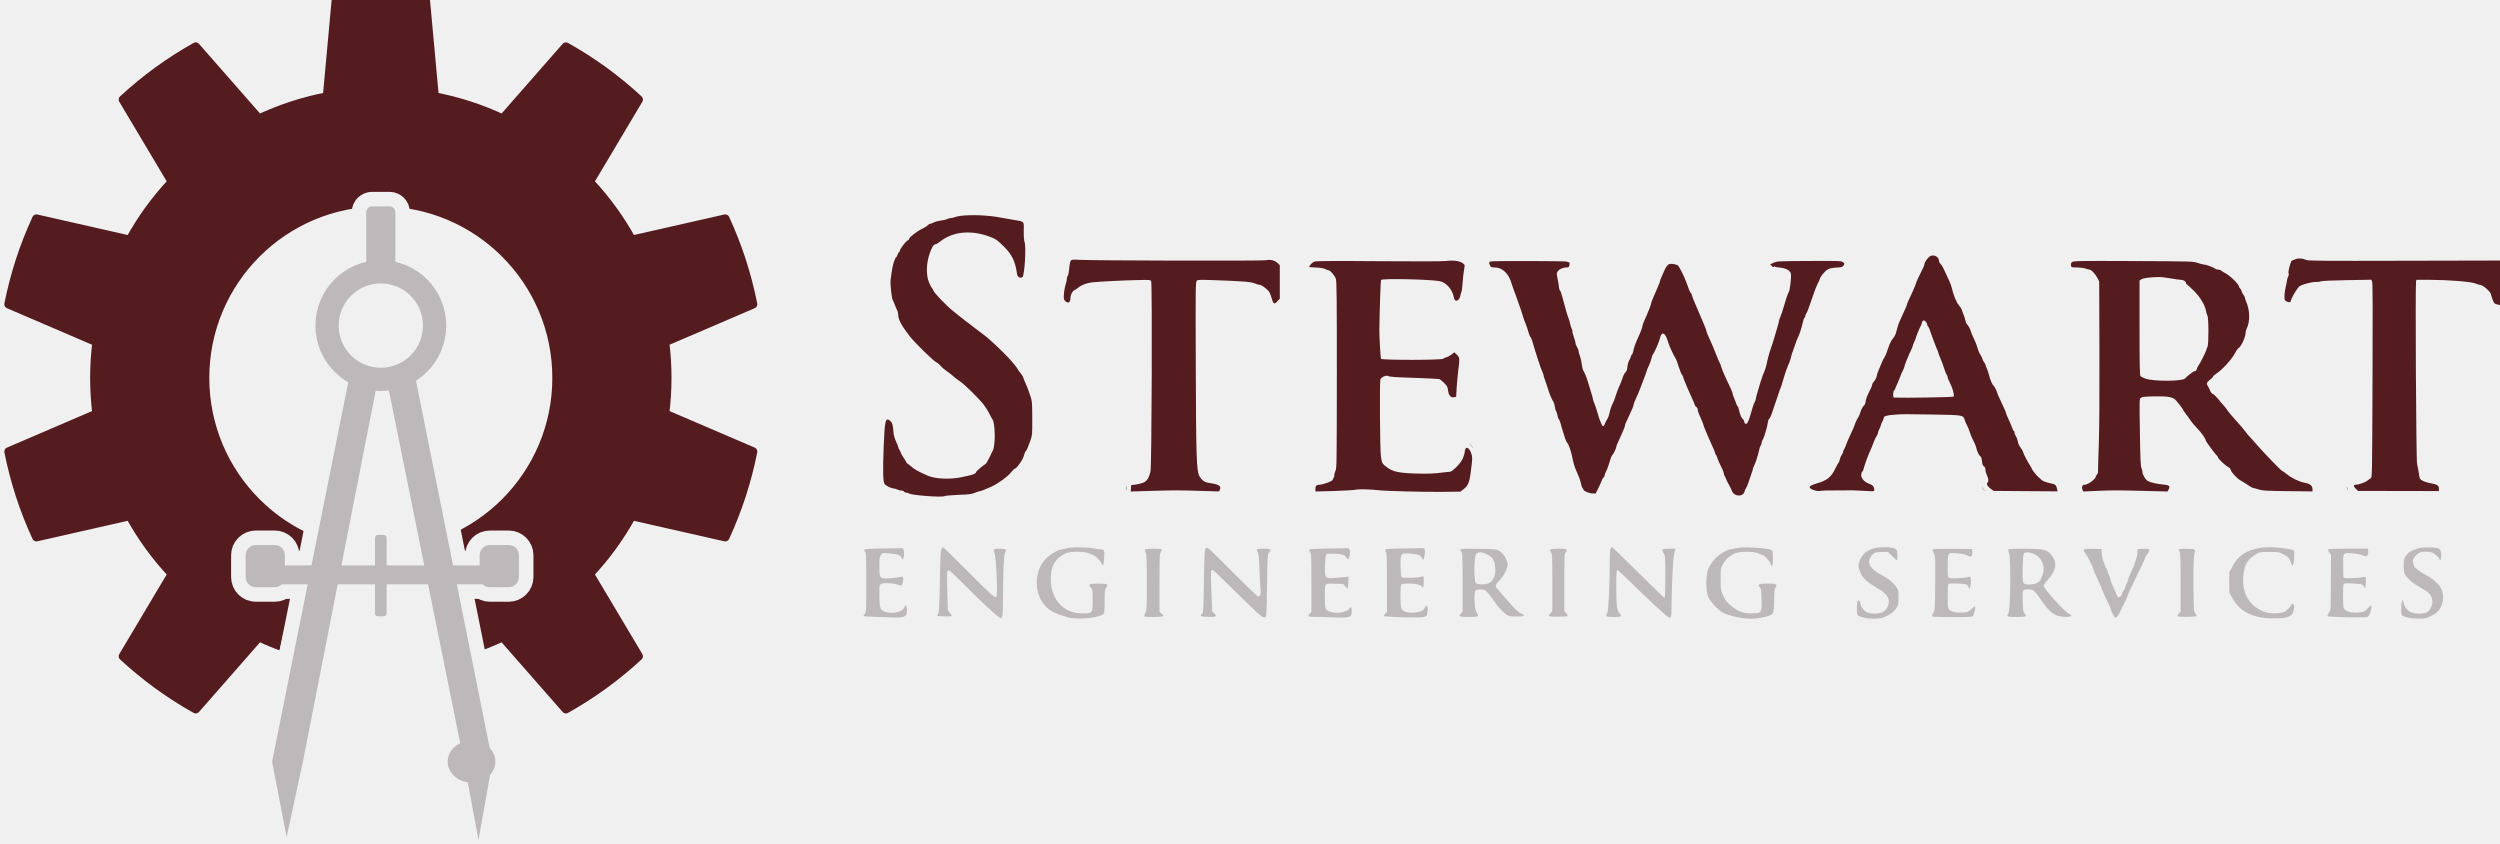
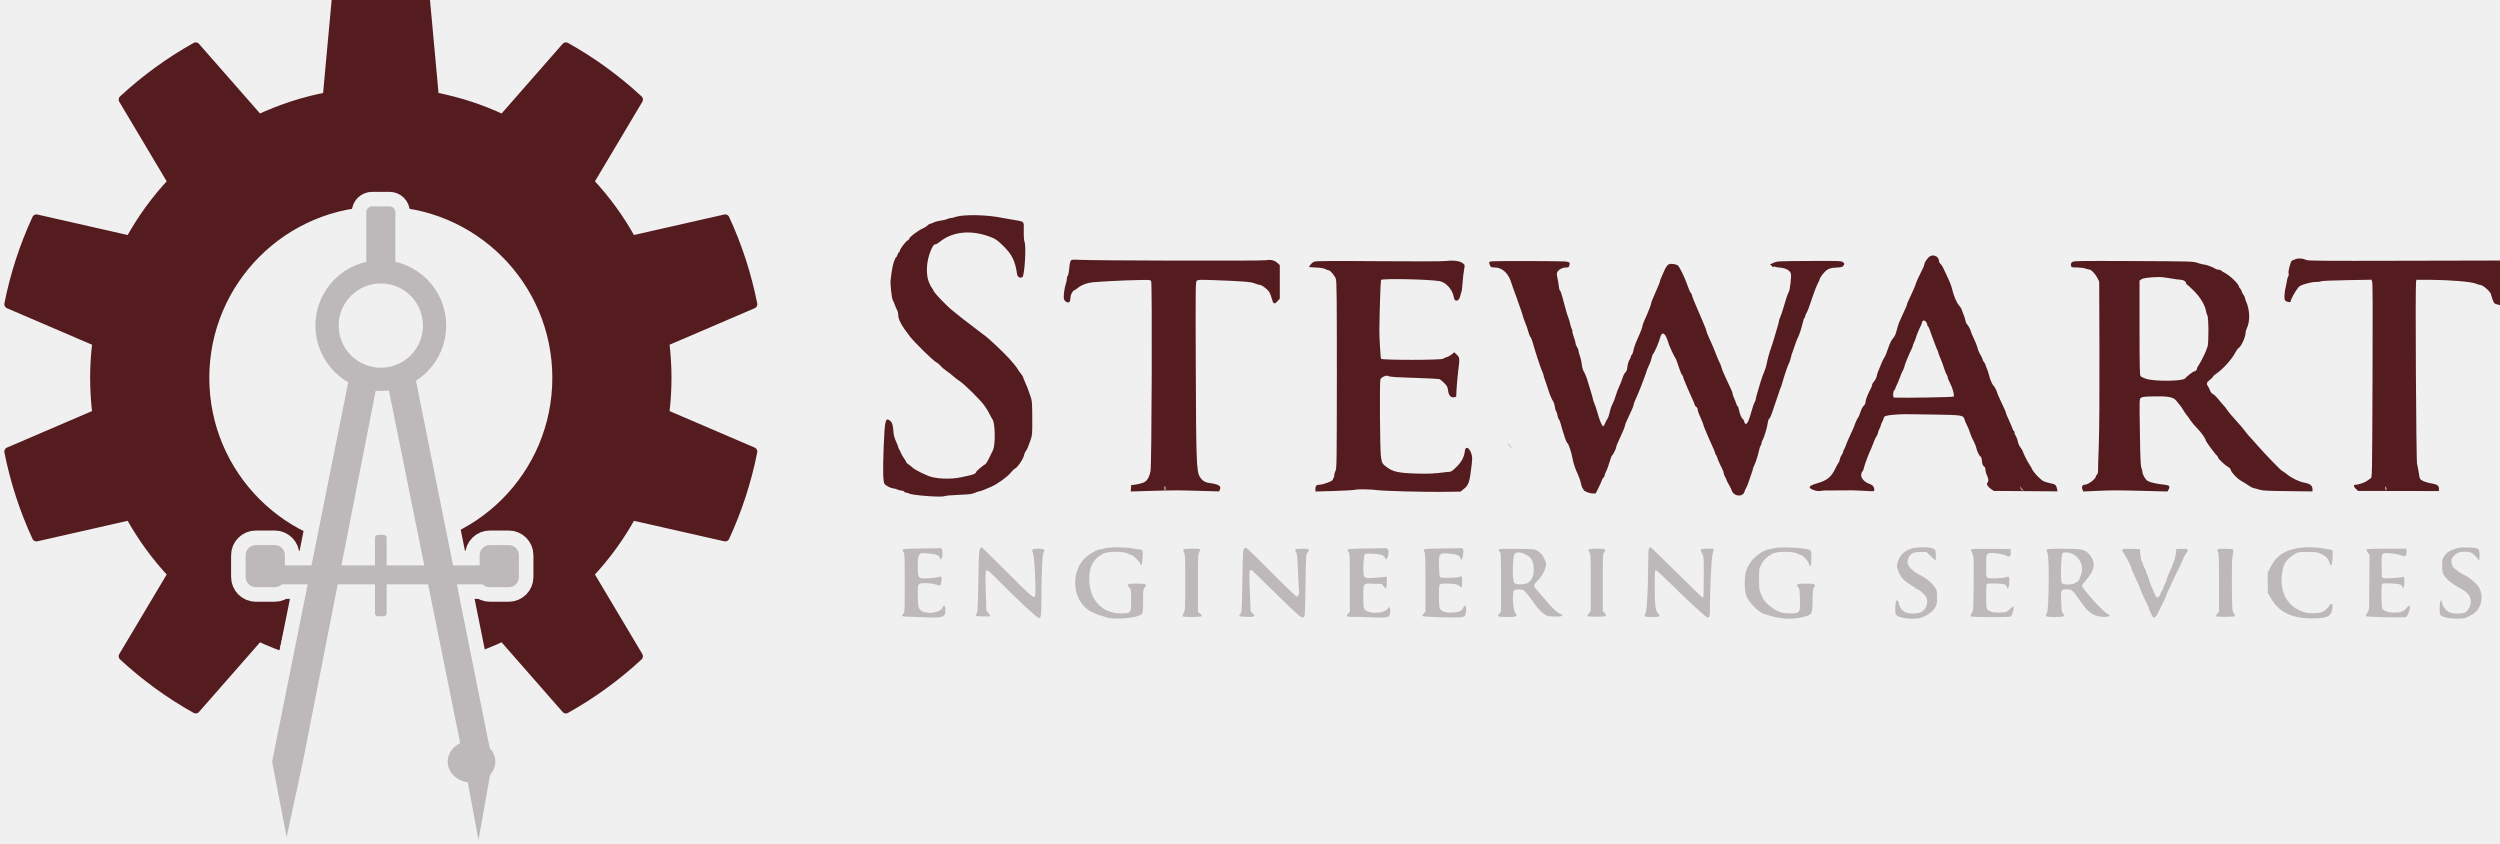
<svg xmlns="http://www.w3.org/2000/svg" viewBox="0 0 860 290" width="860" height="290">
  <defs>
    <mask id="ko-c" maskUnits="userSpaceOnUse" x="-20" y="-20" width="320" height="340">
      <rect x="-20" y="-20" width="320" height="340" fill="#fff" />
      <g fill="#000" stroke="#000" stroke-width="10" stroke-linejoin="round">
        <rect x="126" y="71" width="10" height="24" rx="2" />
        <circle cx="131" cy="112" r="18.5" fill="none" stroke="#000" stroke-width="8" />
        <path d="M120.5 128H130.5L104.2 262 98.6 288 93.6 262Z" />
        <path d="M132.5 128H142.5L169.4 262 164.6 289 159.6 262Z" />
        <ellipse cx="162.2" cy="262" rx="8.2" ry="7.2" />
        <rect x="88" y="194.5" width="87" height="6.5" rx="1" />
        <rect x="84.5" y="187.5" width="13.5" height="14.5" rx="3.5" />
        <rect x="165" y="187.5" width="13.5" height="14.5" rx="3.5" />
        <rect x="129" y="184" width="4" height="28" rx="1" />
        <path d="M118 150H145L178 300H84Z" />
      </g>
    </mask>
  </defs>
  <path mask="url(#ko-c)" fill="#551C20" stroke="#551C20" stroke-width="3" stroke-linejoin="round" fill-rule="evenodd" d="M149.46 33.24L146.45 0.42A130.5 130.5 0 0 0 115.55 0.42L112.54 33.24A98.5 98.5 0 0 0 89.06 40.87L89.06 40.87L67.33 16.08A130.5 130.5 0 0 0 42.33 34.25L59.20 62.57A98.5 98.5 0 0 0 44.68 82.55L44.68 82.55L12.54 75.26A130.5 130.5 0 0 0 2.99 104.65L33.28 117.65A98.5 98.5 0 0 0 33.28 142.35L33.28 142.35L2.99 155.35A130.5 130.5 0 0 0 12.54 184.74L44.68 177.45A98.5 98.5 0 0 0 59.20 197.43L59.20 197.43L42.33 225.75A130.5 130.5 0 0 0 67.33 243.92L89.06 219.13A98.5 98.5 0 0 0 112.54 226.76L112.54 226.76L115.55 259.58A130.5 130.5 0 0 0 146.45 259.58L149.46 226.76A98.5 98.5 0 0 0 172.94 219.13L172.94 219.13L194.67 243.92A130.5 130.5 0 0 0 219.67 225.75L202.80 197.43A98.5 98.5 0 0 0 217.32 177.45L217.32 177.45L249.46 184.74A130.5 130.5 0 0 0 259.01 155.35L228.72 142.35A98.5 98.5 0 0 0 228.72 117.65L228.72 117.65L259.01 104.65A130.5 130.5 0 0 0 249.46 75.26L217.32 82.55A98.5 98.5 0 0 0 202.80 62.57L202.80 62.57L219.67 34.25A130.5 130.5 0 0 0 194.67 16.08L172.94 40.87A98.5 98.5 0 0 0 149.46 33.24ZM191.50 130.00A60.5 60.5 0 1 0 70.50 130.00A60.5 60.5 0 1 0 191.50 130.00Z" />
  <g fill="#BDB9BA">
    <rect x="126" y="71" width="10" height="24" rx="2" />
    <circle cx="131" cy="112" r="18.5" fill="none" stroke="#BDB9BA" stroke-width="8" />
    <path d="M120.5 128H130.5L104.2 262 98.6 288 93.6 262Z" />
    <path d="M132.5 128H142.5L169.4 262 164.6 289 159.6 262Z" />
    <ellipse cx="162.2" cy="262" rx="8.2" ry="7.2" />
    <rect x="88" y="194.5" width="87" height="6.5" rx="1" />
    <rect x="84.5" y="187.5" width="13.5" height="14.5" rx="3.5" />
    <rect x="165" y="187.5" width="13.5" height="14.5" rx="3.5" />
    <rect x="129" y="184" width="4" height="28" rx="1" />
  </g>
  <g transform="translate(280 0) scale(.25)">
    <g transform="translate(0 1160) scale(.1 -.1)">
      <path fill="#551C20" d="M2020 8630 c-30 -4 -68 -12 -83 -18 -16 -7 -39 -12 -51 -12 -13 0 -36 -6 -52 -14 -16 -8 -56 -17 -89 -21 -33 -4 -77 -16 -97 -26 -20 -10 -43 -19 -51 -19 -8 0 -22 -10 -33 -21 -10 -12 -43 -32 -72 -45 -63 -28 -182 -119 -182 -140 0 -8 -11 -19 -24 -25 -26 -12 -106 -120 -106 -144 0 -8 -4 -15 -9 -15 -5 0 -15 -16 -21 -35 -6 -19 -15 -35 -20 -35 -4 0 -17 -26 -28 -57 -18 -52 -28 -103 -47 -252 -7 -56 13 -249 30 -281 7 -14 21 -45 30 -70 9 -25 23 -57 31 -72 8 -14 14 -44 14 -66 0 -59 49 -149 159 -290 67 -87 324 -338 364 -357 20 -9 47 -32 61 -50 14 -18 49 -48 78 -68 29 -19 70 -51 92 -71 21 -20 63 -52 92 -71 64 -41 271 -245 335 -330 25 -33 58 -87 74 -120 16 -33 35 -67 41 -75 38 -47 43 -351 7 -425 -11 -22 -35 -72 -54 -111 -19 -39 -41 -75 -50 -80 -39 -22 -129 -100 -129 -111 0 -16 -30 -31 -82 -43 -24 -5 -74 -16 -113 -25 -152 -35 -367 -26 -470 20 -129 56 -198 95 -230 130 -5 5 -22 18 -37 28 -16 10 -28 22 -28 27 0 6 -15 32 -34 58 -18 27 -37 59 -41 73 -4 13 -14 33 -21 44 -8 11 -14 25 -14 32 0 7 -14 42 -30 77 -17 36 -32 86 -34 113 -7 107 -18 147 -45 170 -67 57 -77 17 -92 -363 -12 -324 -9 -469 12 -502 14 -23 90 -62 120 -62 11 0 36 -7 57 -16 20 -9 46 -16 58 -15 11 1 27 -5 34 -13 7 -9 22 -16 34 -16 12 0 26 -4 32 -9 27 -25 451 -58 489 -38 11 6 99 14 196 18 147 5 183 10 223 28 27 11 55 21 63 21 15 0 88 28 168 65 86 39 221 137 265 193 23 28 46 52 51 52 26 0 116 126 128 181 5 22 15 48 23 57 19 23 32 54 65 147 27 79 28 83 27 310 -1 213 -2 236 -24 300 -28 87 -56 158 -81 210 -10 22 -19 45 -19 52 0 6 -18 34 -40 62 -22 28 -40 53 -40 57 0 7 -67 90 -120 147 -94 103 -297 291 -350 325 -14 9 -41 30 -62 47 -20 16 -73 57 -117 90 -45 33 -104 78 -130 100 -27 22 -72 58 -100 80 -100 78 -281 269 -281 296 0 4 -6 14 -14 22 -8 8 -27 43 -42 78 -42 100 -40 256 6 394 33 97 57 135 87 135 8 0 33 15 56 34 183 146 445 168 717 57 52 -21 83 -44 156 -116 120 -118 162 -203 189 -387 6 -41 42 -61 74 -41 28 18 53 412 30 479 -9 25 -13 79 -12 157 2 138 14 126 -142 152 -55 9 -134 23 -175 31 -165 32 -401 43 -550 24z M15359 8075 c-30 -16 -79 -84 -79 -109 0 -9 -9 -34 -19 -54 -42 -80 -101 -209 -101 -220 0 -6 -18 -51 -40 -99 -75 -162 -80 -173 -80 -184 0 -6 -18 -50 -41 -97 -64 -139 -75 -164 -88 -212 -7 -25 -18 -63 -24 -85 -6 -22 -24 -54 -40 -72 -16 -17 -37 -55 -48 -85 -41 -119 -55 -154 -71 -178 -9 -14 -23 -41 -31 -60 -55 -128 -66 -159 -73 -194 -3 -21 -20 -53 -35 -71 -16 -18 -29 -40 -29 -50 0 -9 -6 -29 -14 -43 -43 -81 -76 -162 -76 -190 0 -17 -8 -39 -19 -49 -23 -22 -36 -47 -57 -109 -9 -27 -19 -51 -23 -54 -9 -8 -51 -96 -51 -108 0 -6 -24 -62 -54 -124 -29 -62 -59 -131 -66 -153 -7 -22 -19 -49 -26 -60 -8 -11 -14 -27 -14 -36 0 -9 -9 -27 -19 -41 -11 -13 -22 -41 -26 -61 -4 -21 -11 -40 -16 -42 -4 -3 -26 -43 -48 -88 -55 -113 -112 -158 -246 -197 -124 -36 -136 -61 -46 -94 35 -12 63 -16 89 -11 20 3 53 6 72 6 19 0 107 0 195 1 181 3 195 2 358 -7 114 -7 117 -7 117 13 0 41 -21 69 -64 83 -65 22 -116 73 -116 119 0 21 6 43 14 49 8 7 18 27 21 44 8 39 50 156 77 217 19 41 40 91 72 175 6 17 19 41 29 55 9 13 17 32 17 42 0 10 9 35 20 55 11 21 20 43 20 50 0 7 9 30 20 50 11 21 20 43 20 49 0 27 36 39 139 47 138 10 109 10 541 3 418 -7 414 -7 435 -77 6 -19 17 -45 25 -59 16 -28 35 -74 56 -139 8 -25 27 -67 43 -95 15 -28 31 -68 35 -89 9 -47 42 -113 60 -120 8 -3 15 -28 18 -62 4 -43 10 -59 26 -71 16 -11 22 -26 22 -50 0 -19 9 -52 20 -74 23 -45 26 -84 7 -102 -19 -17 5 -57 52 -89 l36 -24 438 -3 439 -3 -7 33 c-13 58 -20 64 -103 81 -46 10 -89 26 -103 38 -13 12 -35 31 -49 43 -30 27 -90 102 -90 113 0 5 -15 31 -33 58 -35 54 -82 147 -92 182 -3 12 -19 37 -34 57 -16 20 -31 54 -35 79 -4 23 -15 56 -26 72 -11 17 -20 40 -20 53 0 12 -4 22 -9 22 -5 0 -15 17 -21 38 -7 20 -30 74 -51 120 -22 45 -39 87 -39 94 0 11 -6 25 -79 180 -23 48 -41 92 -41 97 0 14 -40 90 -50 96 -15 9 -49 89 -60 140 -6 28 -20 69 -30 92 -11 24 -20 48 -20 54 0 6 -9 22 -20 36 -11 14 -20 32 -20 39 0 8 -13 35 -29 62 -17 26 -35 68 -40 94 -6 26 -29 84 -51 130 -22 46 -40 88 -40 95 0 18 -39 89 -55 103 -8 7 -17 28 -21 49 -3 20 -14 54 -23 76 -10 22 -21 52 -25 68 -3 15 -22 44 -40 65 -34 37 -76 139 -97 232 -5 25 -21 70 -35 100 -14 30 -34 73 -44 95 -42 95 -56 121 -77 142 -13 12 -23 32 -23 45 -1 55 -70 91 -121 63z m-55 -907 c9 -12 16 -30 16 -40 0 -10 4 -18 8 -18 4 0 14 -17 21 -37 7 -21 21 -62 32 -90 11 -29 29 -79 41 -110 11 -32 27 -70 34 -85 8 -14 14 -31 14 -38 0 -6 9 -30 19 -53 20 -43 54 -136 73 -197 5 -19 17 -44 24 -55 8 -11 14 -27 14 -37 0 -10 13 -41 28 -70 40 -76 67 -173 54 -195 -6 -9 -671 -20 -819 -14 -19 1 -17 85 2 101 8 7 15 18 15 24 0 6 7 25 16 41 9 17 29 65 45 107 15 43 35 88 43 100 7 13 17 37 21 53 3 17 12 44 19 60 7 17 23 55 35 85 13 30 31 72 42 92 10 20 19 43 19 50 1 7 9 31 20 53 11 22 19 45 20 50 0 14 59 156 69 169 5 6 12 26 16 44 8 38 36 43 59 10z M20390 8035 c-19 -8 -42 -17 -52 -20 -20 -8 -60 -164 -46 -181 5 -7 2 -23 -7 -40 -8 -16 -15 -37 -15 -46 0 -9 -6 -43 -14 -75 -23 -93 -29 -185 -14 -205 18 -24 78 -36 78 -15 0 27 65 145 110 198 23 28 163 69 234 69 34 0 66 4 72 9 5 6 158 13 352 16 l342 6 11 -28 c7 -19 9 -421 5 -1298 -6 -1462 -4 -1394 -30 -1409 -10 -6 -31 -21 -45 -32 -28 -23 -119 -54 -158 -54 -32 0 -30 -26 5 -58 l29 -27 556 -1 557 -1 0 33 c0 43 -24 59 -115 75 -38 6 -88 22 -110 34 -40 23 -40 24 -52 106 -7 46 -18 102 -24 124 -13 42 -26 2465 -14 2512 l5 23 179 0 c284 -2 579 -26 643 -54 21 -9 44 -16 52 -16 39 0 143 -89 152 -130 7 -33 32 -101 43 -118 4 -7 24 -17 45 -22 l36 -8 0 307 0 306 -1319 -3 c-1131 -3 -1323 -1 -1348 11 -44 22 -104 27 -143 12z M3538 8018 c-11 -9 -19 -41 -26 -113 -5 -56 -15 -101 -21 -103 -6 -2 -11 -19 -11 -38 0 -18 -7 -51 -15 -71 -8 -21 -19 -74 -24 -118 -11 -88 -1 -119 47 -136 25 -9 42 18 42 68 0 36 29 91 52 99 10 3 34 19 52 34 41 36 123 68 195 75 111 11 420 27 608 31 186 4 192 4 203 -16 16 -30 8 -2545 -9 -2615 -22 -96 -50 -138 -106 -159 -27 -10 -75 -21 -105 -25 l-55 -6 -3 -44 -3 -44 298 9 c335 9 335 9 673 -1 l245 -7 12 28 c21 47 -22 72 -151 89 -59 8 -98 35 -130 90 -42 71 -48 251 -52 1522 -4 1079 -3 1152 13 1169 16 15 35 16 213 10 440 -16 535 -24 589 -47 24 -10 54 -19 66 -19 22 0 78 -39 120 -84 12 -13 30 -54 40 -90 25 -91 38 -100 81 -53 l34 37 0 231 0 231 -29 27 c-43 40 -96 53 -165 40 -59 -11 -2393 -5 -2571 6 -66 5 -94 3 -107 -7z M8700 8009 c-45 -6 -420 -7 -926 -3 -622 5 -861 3 -885 -5 -19 -6 -44 -26 -57 -44 l-22 -32 97 -6 c63 -3 110 -11 130 -22 18 -9 38 -17 46 -17 22 0 83 -72 98 -116 12 -32 14 -261 14 -1324 -1 -1195 -2 -1287 -18 -1317 -9 -18 -17 -45 -17 -62 0 -16 -4 -33 -10 -36 -5 -3 -10 -14 -10 -24 0 -20 -134 -71 -187 -71 -38 0 -53 -16 -53 -58 l0 -35 258 7 c141 4 276 12 298 18 39 9 223 5 304 -7 78 -11 632 -26 875 -23 l261 3 50 40 c63 50 78 96 104 327 10 95 10 113 -5 158 -28 84 -79 106 -88 38 -10 -86 -43 -150 -114 -221 -45 -45 -75 -68 -92 -69 -14 0 -37 -3 -51 -4 -171 -22 -237 -25 -410 -20 -240 7 -321 24 -404 85 -68 50 -71 56 -85 156 -13 91 -19 1016 -7 1053 11 34 85 65 112 47 16 -11 102 -16 352 -24 181 -6 338 -14 348 -17 11 -4 40 -28 66 -54 40 -41 47 -53 53 -102 9 -70 38 -103 83 -94 l29 7 6 117 c4 64 14 171 22 237 22 175 21 185 -19 224 l-35 34 -39 -32 c-22 -17 -54 -34 -71 -37 -17 -4 -36 -13 -42 -20 -16 -20 -843 -21 -856 -1 -7 11 -24 305 -23 397 4 302 17 678 23 688 15 22 640 10 803 -16 91 -15 182 -117 199 -224 12 -75 76 -54 91 30 4 20 10 42 14 47 4 6 11 60 15 120 4 61 13 141 20 179 12 67 12 70 -9 88 -44 37 -128 50 -236 37z M9313 8003 c-26 -5 -28 -18 -10 -56 11 -24 18 -27 61 -27 109 0 198 -84 236 -225 5 -16 20 -59 33 -95 25 -64 32 -85 67 -185 9 -27 22 -66 30 -85 7 -19 18 -55 25 -80 7 -25 19 -61 28 -80 21 -50 37 -97 53 -155 8 -27 19 -51 24 -53 5 -2 19 -36 30 -75 42 -148 113 -363 131 -399 10 -20 19 -44 19 -53 0 -9 8 -37 19 -63 10 -26 28 -81 41 -122 22 -75 55 -152 76 -180 6 -8 14 -37 18 -64 3 -27 11 -55 17 -63 7 -7 16 -34 20 -60 5 -26 14 -50 20 -53 5 -4 16 -31 24 -61 13 -50 20 -76 62 -204 9 -27 22 -54 29 -60 18 -14 53 -116 69 -200 16 -86 38 -150 77 -234 16 -35 35 -89 41 -120 6 -31 17 -62 24 -69 7 -7 13 -17 13 -22 0 -17 82 -50 124 -50 l43 0 41 83 c22 45 43 92 46 104 4 11 13 27 21 33 8 7 15 20 15 29 0 9 7 30 16 46 20 39 41 97 60 165 8 30 21 60 28 65 15 11 56 97 56 116 0 6 9 33 21 58 12 25 29 64 39 86 10 22 27 61 39 88 11 26 21 54 21 63 0 8 8 32 19 52 17 35 26 54 80 175 11 26 21 54 21 62 0 13 13 44 61 150 10 22 27 65 38 95 11 30 34 90 51 134 16 43 30 82 30 87 0 5 13 36 29 69 16 33 32 78 36 100 4 22 12 46 18 53 22 23 87 173 101 232 17 70 53 74 83 8 12 -27 25 -61 29 -78 8 -35 81 -193 99 -215 7 -8 27 -61 44 -117 18 -56 39 -107 47 -114 8 -6 14 -18 14 -25 0 -7 9 -33 19 -56 10 -24 29 -68 41 -98 13 -30 40 -92 61 -137 22 -46 39 -88 39 -95 0 -7 9 -19 20 -26 11 -7 20 -23 20 -36 0 -22 15 -61 61 -163 10 -24 19 -47 19 -53 0 -5 9 -29 19 -52 10 -24 29 -68 41 -98 13 -30 40 -92 61 -137 22 -46 39 -89 39 -97 0 -8 4 -17 9 -21 5 -3 15 -22 21 -43 11 -36 36 -92 72 -163 10 -20 18 -45 18 -56 0 -10 6 -27 14 -38 7 -11 17 -31 21 -45 4 -14 20 -45 35 -70 15 -25 33 -63 41 -84 29 -81 154 -88 174 -9 3 15 12 35 19 43 7 8 23 47 36 85 12 39 31 93 41 120 11 28 19 56 19 64 0 7 7 25 15 39 19 34 61 165 70 217 4 22 13 50 21 62 8 12 14 30 14 40 0 10 6 27 13 38 20 30 67 184 71 235 3 24 10 49 18 55 14 11 30 47 60 140 11 33 23 69 27 80 5 11 21 58 36 105 14 46 31 93 36 103 6 10 18 48 28 85 25 90 69 219 91 262 9 19 20 53 24 75 4 22 14 54 21 70 7 17 23 62 35 100 13 39 27 77 32 85 23 40 55 136 74 220 8 36 19 67 24 68 6 2 10 11 10 21 0 9 6 26 14 37 15 22 34 71 96 255 21 63 50 136 64 162 14 25 26 50 26 56 0 22 64 104 101 128 31 20 54 26 124 31 78 4 88 7 103 30 15 23 15 25 -8 44 -23 18 -42 19 -464 17 -429 -2 -442 -3 -490 -24 l-49 -22 23 -23 c18 -18 24 -20 31 -9 5 8 9 9 9 3 0 -7 26 -13 68 -16 82 -5 146 -40 155 -85 8 -41 -13 -224 -29 -250 -15 -24 -40 -98 -74 -218 -12 -44 -31 -98 -41 -121 -10 -23 -19 -47 -19 -55 0 -8 -9 -45 -21 -84 -11 -38 -30 -101 -41 -140 -25 -84 -37 -123 -48 -150 -21 -57 -51 -167 -60 -220 -6 -33 -21 -82 -34 -110 -13 -27 -35 -88 -49 -135 -14 -47 -35 -116 -46 -155 -12 -38 -21 -77 -21 -85 0 -8 -7 -28 -16 -45 -16 -29 -21 -47 -62 -187 -25 -87 -48 -124 -68 -107 -8 6 -14 19 -14 29 0 10 -7 23 -16 31 -23 19 -40 58 -54 122 -6 31 -15 57 -20 57 -5 0 -14 17 -20 38 -7 20 -20 56 -31 79 -10 24 -19 49 -19 58 0 16 -17 55 -96 220 -29 61 -55 126 -59 145 -4 19 -15 49 -25 65 -9 17 -27 57 -39 90 -31 82 -67 167 -107 253 -19 40 -34 79 -34 87 0 8 -9 34 -19 57 -10 24 -29 68 -41 98 -13 30 -34 80 -47 110 -48 106 -93 219 -93 233 0 6 -6 18 -14 26 -14 15 -23 37 -60 141 -33 90 -95 216 -118 237 -10 9 -40 18 -68 21 -73 7 -84 -5 -159 -182 -12 -27 -21 -53 -21 -59 0 -6 -8 -29 -18 -51 -11 -23 -29 -66 -41 -96 -13 -30 -32 -74 -42 -98 -10 -23 -19 -48 -19 -55 0 -13 -31 -98 -60 -162 -10 -22 -27 -61 -39 -88 -11 -26 -21 -54 -21 -63 0 -15 -26 -86 -60 -159 -40 -89 -59 -142 -65 -182 -4 -23 -13 -47 -21 -54 -8 -6 -14 -18 -14 -27 0 -8 -9 -30 -21 -48 -11 -19 -23 -60 -26 -91 -4 -43 -12 -64 -29 -79 -13 -12 -30 -48 -39 -79 -10 -31 -30 -82 -45 -113 -15 -32 -36 -86 -46 -122 -10 -36 -30 -88 -45 -117 -15 -28 -33 -80 -39 -114 -7 -35 -21 -76 -32 -92 -12 -17 -27 -46 -34 -66 -7 -20 -18 -36 -25 -36 -15 0 -49 82 -79 190 -12 44 -31 99 -41 123 -10 23 -19 48 -19 55 0 6 -9 41 -20 77 -11 36 -34 111 -51 167 -16 56 -41 117 -53 136 -15 22 -25 56 -30 101 -4 37 -16 89 -26 117 -11 27 -20 60 -20 72 0 12 -9 36 -20 52 -11 17 -20 39 -20 51 0 12 -11 52 -25 89 -13 37 -22 72 -19 76 3 5 -2 21 -10 37 -8 15 -17 46 -21 67 -4 22 -15 60 -25 85 -17 43 -32 96 -81 280 -12 47 -27 88 -33 92 -5 3 -11 19 -13 35 -6 51 -13 97 -25 150 -9 45 -9 56 6 78 21 32 72 55 120 55 30 0 35 4 41 31 8 37 7 38 -42 50 -37 8 -996 10 -1040 2z M17312 7993 c-15 -13 -20 -25 -15 -45 5 -28 7 -28 82 -28 42 -1 94 -7 116 -15 22 -8 48 -15 58 -15 24 0 82 -63 110 -120 l22 -45 3 -945 c2 -598 -1 -1070 -8 -1285 -7 -187 -12 -356 -11 -377 0 -20 -6 -41 -14 -48 -8 -7 -15 -17 -15 -22 0 -37 -107 -118 -156 -118 -29 0 -43 -28 -31 -61 l12 -32 205 9 c216 9 244 9 680 -2 l275 -7 14 25 c25 48 13 62 -59 69 -103 10 -192 30 -227 51 -33 19 -73 89 -73 125 0 11 -6 36 -14 54 -11 26 -16 136 -21 491 -7 447 -7 456 12 473 17 14 48 18 184 21 189 4 264 -10 302 -57 12 -15 36 -43 52 -64 17 -20 36 -49 44 -63 7 -15 28 -45 45 -67 17 -22 45 -60 61 -85 17 -25 55 -70 85 -100 58 -58 120 -146 120 -168 0 -14 130 -191 156 -212 7 -7 14 -18 14 -24 0 -17 99 -111 137 -130 21 -10 35 -26 39 -44 8 -33 86 -116 134 -143 19 -11 47 -27 61 -37 79 -53 96 -63 119 -68 14 -2 50 -12 80 -22 46 -14 111 -17 393 -20 l337 -4 0 25 c0 56 -30 80 -119 97 -68 13 -171 63 -235 116 -30 24 -59 44 -63 44 -12 0 -226 221 -343 354 -52 59 -104 118 -116 129 -12 12 -34 40 -50 62 -16 21 -36 46 -44 55 -8 9 -37 42 -65 74 -27 32 -65 75 -84 95 -18 20 -43 52 -56 71 -12 19 -35 49 -51 65 -16 17 -48 54 -71 84 -24 30 -56 61 -73 69 -19 9 -33 27 -41 51 -7 20 -20 46 -29 59 -24 30 -16 54 31 88 21 16 39 34 39 41 0 6 24 27 54 47 76 50 209 197 246 271 16 33 39 66 50 73 41 25 100 155 100 220 0 11 6 33 14 49 50 101 46 258 -10 380 -7 17 -14 38 -14 46 0 8 -9 25 -19 39 -11 13 -23 36 -26 51 -4 14 -13 31 -21 38 -8 6 -14 15 -14 20 0 37 -124 158 -200 196 -19 10 -41 24 -48 31 -7 6 -25 12 -39 12 -15 0 -34 6 -42 13 -21 18 -127 57 -154 57 -12 0 -51 10 -87 22 -65 22 -71 22 -886 26 -780 3 -821 2 -842 -15z m1353 -223 c60 -11 125 -20 144 -20 35 0 71 -23 71 -46 0 -7 8 -17 17 -22 9 -5 51 -44 93 -86 85 -84 152 -197 165 -277 4 -24 12 -50 18 -58 19 -22 20 -398 2 -434 -8 -17 -15 -34 -15 -38 0 -16 -83 -184 -107 -215 -12 -17 -23 -37 -23 -45 0 -19 -20 -39 -38 -39 -13 0 -110 -75 -124 -96 -27 -41 -426 -45 -543 -5 -32 11 -65 28 -72 37 -10 14 -13 154 -13 666 l0 648 26 17 c26 17 111 28 235 31 30 1 104 -7 164 -18z" />
-       <path fill="#BDB9BA" d="M9028 5482 c9 -10 22 -27 29 -38 6 -10 12 -14 12 -8 1 15 -38 64 -50 64 -5 0 -1 -8 9 -18z M4290 4886 c0 -14 5 -28 10 -31 6 -4 10 7 10 24 0 17 -4 31 -10 31 -5 0 -10 -11 -10 -24z M16071 4895 c-1 -25 17 -45 39 -45 12 1 11 3 -3 11 -10 6 -22 20 -27 32 -8 21 -9 21 -9 2z M21090 4888 c0 -15 5 -30 10 -33 13 -8 13 25 0 45 -8 12 -10 9 -10 -12z M1761 4057 c-19 -24 -22 -64 -29 -479 -7 -369 -10 -409 -26 -427 -9 -10 -13 -22 -8 -25 14 -8 189 -12 197 -4 4 4 -6 23 -22 41 l-30 35 -8 267 c-6 234 -5 269 8 283 14 14 32 -1 180 -149 264 -265 488 -474 534 -498 38 -20 43 9 44 261 1 358 12 609 29 634 25 40 8 54 -67 54 -92 0 -101 -7 -79 -61 24 -59 47 -567 27 -597 -17 -27 -66 16 -395 347 -182 182 -333 331 -337 331 -3 0 -12 -6 -18 -13z M3470 4054 c-25 -7 -54 -14 -64 -14 -30 0 -115 -45 -176 -93 -195 -153 -222 -481 -55 -675 67 -77 136 -113 320 -167 132 -39 451 -5 492 51 9 13 13 62 13 175 0 141 2 159 20 182 39 49 23 57 -123 57 -111 0 -128 -11 -86 -56 23 -25 24 -32 24 -171 0 -183 0 -183 -141 -183 -258 0 -431 184 -435 465 -3 177 54 283 191 356 65 35 283 35 345 1 22 -12 45 -22 51 -22 18 0 103 -86 114 -115 17 -46 27 -26 33 72 7 106 1 123 -42 123 -14 0 -61 7 -104 15 -101 19 -315 19 -377 -1z M5392 4052 c-18 -18 -19 -43 -26 -448 -7 -417 -8 -430 -28 -451 -30 -32 -19 -38 88 -41 107 -4 127 8 80 50 l-26 23 -11 279 c-9 231 -9 280 3 287 7 5 16 8 20 6 3 -1 148 -141 321 -311 322 -316 362 -351 391 -340 24 9 24 14 31 459 6 388 7 411 25 430 42 45 28 55 -69 55 -98 0 -112 -7 -86 -47 14 -21 18 -67 26 -260 5 -130 11 -250 14 -267 8 -39 -9 -86 -30 -86 -9 0 -161 145 -338 323 -389 390 -360 364 -385 339z M10960 4051 c-6 -11 -10 -93 -10 -193 -1 -353 -17 -667 -35 -694 -30 -46 -16 -54 89 -54 107 0 121 8 81 50 -36 37 -44 109 -45 383 0 160 3 209 13 213 7 2 87 -70 182 -164 210 -209 483 -462 519 -482 40 -21 46 -5 46 145 0 195 20 633 31 690 6 28 13 62 16 78 l5 27 -86 0 c-101 0 -109 -7 -74 -66 23 -38 23 -45 23 -324 0 -220 -3 -285 -12 -285 -7 0 -170 156 -361 348 -192 191 -354 347 -360 347 -6 0 -16 -9 -22 -19z M12675 4055 c-27 -8 -59 -14 -70 -15 -21 0 -103 -40 -133 -65 -9 -7 -32 -26 -50 -41 -36 -29 -72 -78 -112 -153 -37 -71 -43 -296 -8 -384 32 -83 159 -215 233 -241 210 -74 381 -88 545 -46 129 34 128 31 132 223 2 134 6 166 20 186 30 42 10 51 -114 51 -119 0 -139 -10 -102 -51 16 -18 20 -41 22 -151 6 -204 3 -208 -136 -208 -117 0 -176 21 -268 93 -72 57 -94 84 -130 168 -27 60 -28 73 -28 209 0 143 0 146 31 205 32 63 78 106 153 146 65 35 283 35 345 1 22 -12 45 -22 52 -22 22 0 102 -89 105 -118 2 -16 9 -27 18 -27 12 0 15 18 15 104 0 82 -3 105 -15 111 -68 34 -411 51 -505 25z M14560 4048 c-96 -34 -151 -93 -180 -194 -11 -37 -10 -50 8 -103 28 -82 66 -128 154 -186 40 -26 85 -56 100 -66 15 -11 31 -19 35 -19 13 -1 78 -63 96 -92 37 -60 12 -155 -53 -203 -48 -35 -196 -37 -245 -3 -41 28 -71 73 -79 121 -8 45 -31 49 -40 6 -8 -43 -7 -151 2 -166 34 -54 269 -76 368 -36 80 34 142 80 171 131 25 43 28 56 27 144 0 88 -3 100 -27 135 -54 77 -121 129 -259 200 -15 8 -48 35 -73 59 -52 53 -60 104 -25 161 33 55 64 68 157 68 l82 0 58 -57 c32 -32 62 -58 66 -58 4 0 7 33 5 73 -3 71 -3 72 -38 89 -50 26 -233 23 -310 -4z M19830 4046 c-151 -39 -239 -106 -309 -236 l-46 -85 0 -140 1 -140 44 -79 c108 -190 290 -277 574 -275 204 1 257 28 271 136 6 45 4 54 -11 60 -11 4 -19 2 -22 -6 -8 -24 -65 -82 -96 -98 -52 -27 -199 -29 -269 -5 -222 79 -330 270 -296 526 19 142 57 200 184 277 37 22 50 24 171 24 123 0 134 -2 186 -28 69 -35 95 -62 111 -116 6 -23 17 -42 22 -42 12 0 23 66 24 148 1 57 -1 63 -21 67 -207 44 -379 48 -518 12z M22050 4047 c-83 -29 -111 -48 -146 -99 -27 -38 -29 -49 -29 -132 0 -76 4 -97 22 -126 41 -66 115 -125 252 -200 82 -46 121 -101 121 -172 0 -49 -32 -111 -71 -140 -39 -29 -186 -28 -234 2 -50 31 -82 74 -90 120 -4 22 -10 40 -15 40 -19 0 -28 -171 -11 -199 19 -30 112 -53 221 -53 98 -1 109 1 172 31 79 38 118 73 147 135 44 89 37 198 -17 279 -29 43 -135 131 -177 147 -42 16 -148 89 -169 117 -10 14 -21 44 -23 67 -4 36 0 46 31 83 44 51 88 66 171 61 55 -3 69 -9 108 -41 25 -21 49 -46 52 -57 13 -41 25 -18 25 50 0 95 -14 104 -165 107 -92 2 -120 -1 -175 -20z M952 4053 c-210 -3 -254 -6 -258 -18 -3 -8 1 -22 10 -30 14 -15 16 -64 16 -423 0 -403 0 -406 -22 -429 -30 -33 -19 -37 90 -39 53 -1 167 -5 253 -9 216 -10 249 7 237 125 -4 43 -23 49 -36 11 -24 -67 -191 -98 -282 -51 -51 26 -60 59 -60 227 0 130 0 133 25 149 30 19 176 11 238 -14 46 -18 53 -12 63 56 8 53 -3 67 -41 52 -15 -6 -76 -13 -135 -17 -149 -8 -150 -7 -150 166 0 117 2 131 22 156 21 27 23 28 99 22 125 -10 169 -25 182 -60 9 -28 11 -29 24 -12 25 35 12 155 -16 143 -4 -2 -120 -4 -259 -5z M7075 4053 c-137 -2 -253 -7 -258 -12 -5 -5 -1 -21 10 -37 17 -26 18 -56 18 -425 l0 -397 -25 -27 c-34 -37 -16 -45 95 -43 50 0 162 -3 250 -7 213 -9 235 -2 235 87 0 56 -12 67 -34 33 -36 -55 -195 -76 -282 -36 -50 23 -54 39 -54 222 0 167 -4 162 139 157 l114 -3 28 -35 c16 -18 31 -31 34 -28 4 3 7 41 8 84 l2 79 -30 -3 c-16 -1 -76 -7 -132 -12 -121 -12 -147 -5 -157 40 -14 71 -2 267 18 287 10 10 156 5 208 -7 38 -10 52 -19 65 -43 15 -29 16 -30 29 -12 8 10 14 26 14 36 0 9 3 30 6 46 6 31 -16 65 -39 61 -7 -2 -124 -4 -262 -5z M8112 4053 c-204 -3 -244 -6 -249 -18 -3 -9 1 -23 8 -32 11 -13 14 -94 14 -419 l0 -402 -25 -27 c-18 -20 -21 -28 -12 -34 7 -4 127 -11 266 -15 262 -6 310 -2 320 32 15 55 16 98 2 117 -14 19 -15 19 -30 -16 -19 -46 -75 -69 -169 -69 -94 0 -144 22 -157 69 -13 47 -13 287 0 312 9 17 22 19 104 19 101 0 152 -12 178 -41 21 -25 27 -11 29 74 2 69 -2 74 -45 59 -44 -16 -244 -18 -259 -3 -8 7 -13 58 -15 132 -6 187 2 201 106 194 129 -10 172 -23 184 -56 18 -52 31 -37 44 54 7 51 -6 79 -35 75 -9 -2 -125 -4 -259 -5z M4554 4037 c-2 -7 2 -27 11 -43 13 -24 15 -87 15 -409 0 -363 -1 -382 -20 -418 -11 -21 -18 -42 -15 -47 9 -15 252 -13 261 2 4 6 -5 21 -22 35 l-29 23 0 398 c0 366 1 400 18 425 10 15 15 32 12 37 -10 16 -225 13 -231 -3z M8895 4040 c-4 -6 1 -20 12 -32 17 -19 18 -45 18 -423 l0 -403 -24 -25 c-37 -40 -21 -47 110 -47 135 0 147 7 108 59 -32 43 -43 286 -13 308 22 16 102 17 131 0 20 -11 79 -84 146 -182 41 -60 107 -128 150 -154 33 -20 53 -24 134 -25 102 -1 131 12 76 36 -51 22 -99 66 -199 184 -54 64 -114 133 -131 152 -40 43 -41 62 -5 99 62 64 101 121 122 181 21 60 21 65 6 109 -23 67 -60 116 -109 143 -40 24 -51 25 -283 28 -178 3 -243 1 -249 -8z m358 -65 c77 -36 102 -68 117 -146 20 -113 -8 -208 -75 -249 -43 -26 -159 -29 -187 -3 -29 26 -27 359 3 397 27 34 72 34 142 1z M10132 4038 c-8 -8 -6 -17 8 -36 19 -24 20 -43 20 -418 l0 -392 -27 -32 c-21 -25 -23 -34 -13 -40 11 -7 175 -8 238 -1 19 2 14 22 -10 49 l-23 24 0 393 c0 360 1 395 18 412 21 24 22 39 1 47 -29 11 -199 7 -212 -6z M15395 4040 c-4 -6 3 -30 15 -55 21 -43 21 -53 18 -412 -3 -364 -3 -368 -26 -407 -13 -21 -19 -42 -15 -47 15 -14 538 -15 556 -1 16 14 42 113 35 134 -2 6 -20 -4 -39 -23 -18 -19 -47 -40 -62 -47 -38 -16 -170 -15 -210 2 -66 27 -67 31 -67 211 0 117 3 166 12 171 14 9 175 6 227 -3 25 -4 36 -13 46 -37 l13 -31 11 28 c14 35 14 134 1 142 -5 3 -18 1 -29 -4 -30 -17 -233 -26 -259 -12 -21 11 -22 18 -22 161 0 173 3 180 78 180 69 0 174 -19 199 -36 46 -29 69 -6 61 62 l-3 29 -267 3 c-177 1 -269 -1 -273 -8z M16435 4040 c-4 -6 1 -30 10 -53 26 -68 19 -780 -8 -821 -33 -49 -20 -56 105 -56 133 0 153 8 119 44 -21 22 -23 36 -28 165 -7 165 -4 171 68 171 81 0 88 -6 192 -157 107 -156 175 -207 289 -219 107 -11 155 12 86 41 -57 23 -348 348 -348 387 0 8 18 34 40 59 123 133 151 234 90 329 -46 72 -86 100 -162 110 -88 13 -445 13 -453 0z m380 -77 c92 -54 132 -186 86 -285 -11 -26 -21 -51 -21 -56 0 -5 -17 -21 -38 -36 -52 -36 -184 -39 -202 -5 -18 33 -9 381 10 404 22 26 102 16 165 -22z M17474 4035 c-4 -9 2 -26 13 -38 27 -30 113 -196 113 -218 0 -12 12 -39 76 -177 24 -51 44 -97 44 -102 0 -11 69 -164 100 -222 11 -20 20 -42 20 -49 0 -17 48 -117 59 -123 21 -13 43 10 72 73 16 36 34 73 39 81 6 8 15 26 21 40 6 14 20 43 30 66 11 23 19 44 19 48 0 3 27 64 61 134 33 70 70 147 81 172 12 25 25 52 30 60 4 8 15 31 24 50 8 19 22 49 30 67 8 17 14 34 14 37 0 3 14 26 32 51 41 58 32 67 -63 63 l-74 -3 -1 -30 c-2 -70 -35 -170 -109 -330 -8 -16 -17 -43 -21 -60 -4 -16 -15 -46 -26 -65 -10 -19 -18 -41 -18 -48 0 -8 -9 -25 -20 -39 -11 -14 -20 -33 -20 -43 0 -19 -30 -50 -49 -50 -6 0 -16 12 -22 28 -6 15 -19 45 -29 67 -10 22 -27 61 -39 88 -11 26 -21 55 -21 65 -1 9 -9 35 -20 57 -11 22 -20 47 -20 55 0 8 -9 29 -20 45 -11 17 -20 37 -20 45 0 8 -7 29 -17 45 -9 17 -19 62 -22 100 l-6 70 -118 3 c-100 2 -118 0 -123 -13z M18784 4035 c-4 -8 0 -23 7 -32 11 -13 14 -94 14 -419 l0 -402 -24 -25 c-12 -14 -20 -31 -16 -37 7 -12 248 -10 260 2 4 3 -4 21 -17 38 -23 32 -23 33 -26 378 -2 224 1 368 8 407 20 110 29 100 -93 103 -89 2 -108 0 -113 -13z M20834 4039 c-3 -6 4 -25 17 -42 l24 -32 -2 -310 c-1 -170 -2 -342 -3 -381 0 -60 -4 -77 -26 -109 -17 -26 -22 -40 -14 -45 18 -11 516 -21 544 -10 25 9 56 84 56 137 0 32 -10 29 -44 -13 -38 -48 -80 -64 -171 -64 -82 0 -145 23 -165 59 -6 11 -10 87 -10 175 0 139 2 156 18 165 11 6 63 6 131 2 115 -8 129 -13 144 -55 11 -28 22 13 22 77 0 67 -2 72 -20 68 -79 -14 -240 -23 -263 -15 l-27 9 -3 152 c-3 191 -5 188 119 180 49 -4 107 -14 131 -23 66 -24 80 -23 90 9 6 15 7 39 4 52 l-6 25 -270 0 c-184 0 -271 -3 -276 -11z" />
+       <g data-centered="1" transform="translate(529 0)">
+         <path fill="#BDB9BA" d="M9028 5482 c9 -10 22 -27 29 -38 6 -10 12 -14 12 -8 1 15 -38 64 -50 64 -5 0 -1 -8 9 -18z M4290 4886 c0 -14 5 -28 10 -31 6 -4 10 7 10 24 0 17 -4 31 -10 31 -5 0 -10 -11 -10 -24z M16071 4895 c-1 -25 17 -45 39 -45 12 1 11 3 -3 11 -10 6 -22 20 -27 32 -8 21 -9 21 -9 2z M21090 4888 c0 -15 5 -30 10 -33 13 -8 13 25 0 45 -8 12 -10 9 -10 -12z M1761 4057 c-19 -24 -22 -64 -29 -479 -7 -369 -10 -409 -26 -427 -9 -10 -13 -22 -8 -25 14 -8 189 -12 197 -4 4 4 -6 23 -22 41 l-30 35 -8 267 c-6 234 -5 269 8 283 14 14 32 -1 180 -149 264 -265 488 -474 534 -498 38 -20 43 9 44 261 1 358 12 609 29 634 25 40 8 54 -67 54 -92 0 -101 -7 -79 -61 24 -59 47 -567 27 -597 -17 -27 -66 16 -395 347 -182 182 -333 331 -337 331 -3 0 -12 -6 -18 -13z M3470 4054 c-25 -7 -54 -14 -64 -14 -30 0 -115 -45 -176 -93 -195 -153 -222 -481 -55 -675 67 -77 136 -113 320 -167 132 -39 451 -5 492 51 9 13 13 62 13 175 0 141 2 159 20 182 39 49 23 57 -123 57 -111 0 -128 -11 -86 -56 23 -25 24 -32 24 -171 0 -183 0 -183 -141 -183 -258 0 -431 184 -435 465 -3 177 54 283 191 356 65 35 283 35 345 1 22 -12 45 -22 51 -22 18 0 103 -86 114 -115 17 -46 27 -26 33 72 7 106 1 123 -42 123 -14 0 -61 7 -104 15 -101 19 -315 19 -377 -1z M5392 4052 c-18 -18 -19 -43 -26 -448 -7 -417 -8 -430 -28 -451 -30 -32 -19 -38 88 -41 107 -4 127 8 80 50 l-26 23 -11 279 c-9 231 -9 280 3 287 7 5 16 8 20 6 3 -1 148 -141 321 -311 322 -316 362 -351 391 -340 24 9 24 14 31 459 6 388 7 411 25 430 42 45 28 55 -69 55 -98 0 -112 -7 -86 -47 14 -21 18 -67 26 -260 5 -130 11 -250 14 -267 8 -39 -9 -86 -30 -86 -9 0 -161 145 -338 323 -389 390 -360 364 -385 339z M10960 4051 c-6 -11 -10 -93 -10 -193 -1 -353 -17 -667 -35 -694 -30 -46 -16 -54 89 -54 107 0 121 8 81 50 -36 37 -44 109 -45 383 0 160 3 209 13 213 7 2 87 -70 182 -164 210 -209 483 -462 519 -482 40 -21 46 -5 46 145 0 195 20 633 31 690 6 28 13 62 16 78 l5 27 -86 0 c-101 0 -109 -7 -74 -66 23 -38 23 -45 23 -324 0 -220 -3 -285 -12 -285 -7 0 -170 156 -361 348 -192 191 -354 347 -360 347 -6 0 -16 -9 -22 -19z M12675 4055 c-27 -8 -59 -14 -70 -15 -21 0 -103 -40 -133 -65 -9 -7 -32 -26 -50 -41 -36 -29 -72 -78 -112 -153 -37 -71 -43 -296 -8 -384 32 -83 159 -215 233 -241 210 -74 381 -88 545 -46 129 34 128 31 132 223 2 134 6 166 20 186 30 42 10 51 -114 51 -119 0 -139 -10 -102 -51 16 -18 20 -41 22 -151 6 -204 3 -208 -136 -208 -117 0 -176 21 -268 93 -72 57 -94 84 -130 168 -27 60 -28 73 -28 209 0 143 0 146 31 205 32 63 78 106 153 146 65 35 283 35 345 1 22 -12 45 -22 52 -22 22 0 102 -89 105 -118 2 -16 9 -27 18 -27 12 0 15 18 15 104 0 82 -3 105 -15 111 -68 34 -411 51 -505 25z M14560 4048 c-96 -34 -151 -93 -180 -194 -11 -37 -10 -50 8 -103 28 -82 66 -128 154 -186 40 -26 85 -56 100 -66 15 -11 31 -19 35 -19 13 -1 78 -63 96 -92 37 -60 12 -155 -53 -203 -48 -35 -196 -37 -245 -3 -41 28 -71 73 -79 121 -8 45 -31 49 -40 6 -8 -43 -7 -151 2 -166 34 -54 269 -76 368 -36 80 34 142 80 171 131 25 43 28 56 27 144 0 88 -3 100 -27 135 -54 77 -121 129 -259 200 -15 8 -48 35 -73 59 -52 53 -60 104 -25 161 33 55 64 68 157 68 l82 0 58 -57 c32 -32 62 -58 66 -58 4 0 7 33 5 73 -3 71 -3 72 -38 89 -50 26 -233 23 -310 -4z M19830 4046 c-151 -39 -239 -106 -309 -236 l-46 -85 0 -140 1 -140 44 -79 c108 -190 290 -277 574 -275 204 1 257 28 271 136 6 45 4 54 -11 60 -11 4 -19 2 -22 -6 -8 -24 -65 -82 -96 -98 -52 -27 -199 -29 -269 -5 -222 79 -330 270 -296 526 19 142 57 200 184 277 37 22 50 24 171 24 123 0 134 -2 186 -28 69 -35 95 -62 111 -116 6 -23 17 -42 22 -42 12 0 23 66 24 148 1 57 -1 63 -21 67 -207 44 -379 48 -518 12z M22050 4047 c-83 -29 -111 -48 -146 -99 -27 -38 -29 -49 -29 -132 0 -76 4 -97 22 -126 41 -66 115 -125 252 -200 82 -46 121 -101 121 -172 0 -49 -32 -111 -71 -140 -39 -29 -186 -28 -234 2 -50 31 -82 74 -90 120 -4 22 -10 40 -15 40 -19 0 -28 -171 -11 -199 19 -30 112 -53 221 -53 98 -1 109 1 172 31 79 38 118 73 147 135 44 89 37 198 -17 279 -29 43 -135 131 -177 147 -42 16 -148 89 -169 117 -10 14 -21 44 -23 67 -4 36 0 46 31 83 44 51 88 66 171 61 55 -3 69 -9 108 -41 25 -21 49 -46 52 -57 13 -41 25 -18 25 50 0 95 -14 104 -165 107 -92 2 -120 -1 -175 -20z M952 4053 c-210 -3 -254 -6 -258 -18 -3 -8 1 -22 10 -30 14 -15 16 -64 16 -423 0 -403 0 -406 -22 -429 -30 -33 -19 -37 90 -39 53 -1 167 -5 253 -9 216 -10 249 7 237 125 -4 43 -23 49 -36 11 -24 -67 -191 -98 -282 -51 -51 26 -60 59 -60 227 0 130 0 133 25 149 30 19 176 11 238 -14 46 -18 53 -12 63 56 8 53 -3 67 -41 52 -15 -6 -76 -13 -135 -17 -149 -8 -150 -7 -150 166 0 117 2 131 22 156 21 27 23 28 99 22 125 -10 169 -25 182 -60 9 -28 11 -29 24 -12 25 35 12 155 -16 143 -4 -2 -120 -4 -259 -5z M7075 4053 c-137 -2 -253 -7 -258 -12 -5 -5 -1 -21 10 -37 17 -26 18 -56 18 -425 l0 -397 -25 -27 c-34 -37 -16 -45 95 -43 50 0 162 -3 250 -7 213 -9 235 -2 235 87 0 56 -12 67 -34 33 -36 -55 -195 -76 -282 -36 -50 23 -54 39 -54 222 0 167 -4 162 139 157 l114 -3 28 -35 c16 -18 31 -31 34 -28 4 3 7 41 8 84 l2 79 -30 -3 c-16 -1 -76 -7 -132 -12 -121 -12 -147 -5 -157 40 -14 71 -2 267 18 287 10 10 156 5 208 -7 38 -10 52 -19 65 -43 15 -29 16 -30 29 -12 8 10 14 26 14 36 0 9 3 30 6 46 6 31 -16 65 -39 61 -7 -2 -124 -4 -262 -5z M8112 4053 c-204 -3 -244 -6 -249 -18 -3 -9 1 -23 8 -32 11 -13 14 -94 14 -419 l0 -402 -25 -27 c-18 -20 -21 -28 -12 -34 7 -4 127 -11 266 -15 262 -6 310 -2 320 32 15 55 16 98 2 117 -14 19 -15 19 -30 -16 -19 -46 -75 -69 -169 -69 -94 0 -144 22 -157 69 -13 47 -13 287 0 312 9 17 22 19 104 19 101 0 152 -12 178 -41 21 -25 27 -11 29 74 2 69 -2 74 -45 59 -44 -16 -244 -18 -259 -3 -8 7 -13 58 -15 132 -6 187 2 201 106 194 129 -10 172 -23 184 -56 18 -52 31 -37 44 54 7 51 -6 79 -35 75 -9 -2 -125 -4 -259 -5z M4554 4037 c-2 -7 2 -27 11 -43 13 -24 15 -87 15 -409 0 -363 -1 -382 -20 -418 -11 -21 -18 -42 -15 -47 9 -15 252 -13 261 2 4 6 -5 21 -22 35 l-29 23 0 398 c0 366 1 400 18 425 10 15 15 32 12 37 -10 16 -225 13 -231 -3z M8895 4040 c-4 -6 1 -20 12 -32 17 -19 18 -45 18 -423 l0 -403 -24 -25 c-37 -40 -21 -47 110 -47 135 0 147 7 108 59 -32 43 -43 286 -13 308 22 16 102 17 131 0 20 -11 79 -84 146 -182 41 -60 107 -128 150 -154 33 -20 53 -24 134 -25 102 -1 131 12 76 36 -51 22 -99 66 -199 184 -54 64 -114 133 -131 152 -40 43 -41 62 -5 99 62 64 101 121 122 181 21 60 21 65 6 109 -23 67 -60 116 -109 143 -40 24 -51 25 -283 28 -178 3 -243 1 -249 -8z m358 -65 c77 -36 102 -68 117 -146 20 -113 -8 -208 -75 -249 -43 -26 -159 -29 -187 -3 -29 26 -27 359 3 397 27 34 72 34 142 1z M10132 4038 c-8 -8 -6 -17 8 -36 19 -24 20 -43 20 -418 l0 -392 -27 -32 c-21 -25 -23 -34 -13 -40 11 -7 175 -8 238 -1 19 2 14 22 -10 49 l-23 24 0 393 c0 360 1 395 18 412 21 24 22 39 1 47 -29 11 -199 7 -212 -6z M15395 4040 c-4 -6 3 -30 15 -55 21 -43 21 -53 18 -412 -3 -364 -3 -368 -26 -407 -13 -21 -19 -42 -15 -47 15 -14 538 -15 556 -1 16 14 42 113 35 134 -2 6 -20 -4 -39 -23 -18 -19 -47 -40 -62 -47 -38 -16 -170 -15 -210 2 -66 27 -67 31 -67 211 0 117 3 166 12 171 14 9 175 6 227 -3 25 -4 36 -13 46 -37 l13 -31 11 28 c14 35 14 134 1 142 -5 3 -18 1 -29 -4 -30 -17 -233 -26 -259 -12 -21 11 -22 18 -22 161 0 173 3 180 78 180 69 0 174 -19 199 -36 46 -29 69 -6 61 62 l-3 29 -267 3 c-177 1 -269 -1 -273 -8z M16435 4040 c-4 -6 1 -30 10 -53 26 -68 19 -780 -8 -821 -33 -49 -20 -56 105 -56 133 0 153 8 119 44 -21 22 -23 36 -28 165 -7 165 -4 171 68 171 81 0 88 -6 192 -157 107 -156 175 -207 289 -219 107 -11 155 12 86 41 -57 23 -348 348 -348 387 0 8 18 34 40 59 123 133 151 234 90 329 -46 72 -86 100 -162 110 -88 13 -445 13 -453 0z m380 -77 c92 -54 132 -186 86 -285 -11 -26 -21 -51 -21 -56 0 -5 -17 -21 -38 -36 -52 -36 -184 -39 -202 -5 -18 33 -9 381 10 404 22 26 102 16 165 -22z M17474 4035 c-4 -9 2 -26 13 -38 27 -30 113 -196 113 -218 0 -12 12 -39 76 -177 24 -51 44 -97 44 -102 0 -11 69 -164 100 -222 11 -20 20 -42 20 -49 0 -17 48 -117 59 -123 21 -13 43 10 72 73 16 36 34 73 39 81 6 8 15 26 21 40 6 14 20 43 30 66 11 23 19 44 19 48 0 3 27 64 61 134 33 70 70 147 81 172 12 25 25 52 30 60 4 8 15 31 24 50 8 19 22 49 30 67 8 17 14 34 14 37 0 3 14 26 32 51 41 58 32 67 -63 63 l-74 -3 -1 -30 c-2 -70 -35 -170 -109 -330 -8 -16 -17 -43 -21 -60 -4 -16 -15 -46 -26 -65 -10 -19 -18 -41 -18 -48 0 -8 -9 -25 -20 -39 -11 -14 -20 -33 -20 -43 0 -19 -30 -50 -49 -50 -6 0 -16 12 -22 28 -6 15 -19 45 -29 67 -10 22 -27 61 -39 88 -11 26 -21 55 -21 65 -1 9 -9 35 -20 57 -11 22 -20 47 -20 55 0 8 -9 29 -20 45 -11 17 -20 37 -20 45 0 8 -7 29 -17 45 -9 17 -19 62 -22 100 l-6 70 -118 3 c-100 2 -118 0 -123 -13z M18784 4035 c-4 -8 0 -23 7 -32 11 -13 14 -94 14 -419 l0 -402 -24 -25 c-12 -14 -20 -31 -16 -37 7 -12 248 -10 260 2 4 3 -4 21 -17 38 -23 32 -23 33 -26 378 -2 224 1 368 8 407 20 110 29 100 -93 103 -89 2 -108 0 -113 -13z M20834 4039 c-3 -6 4 -25 17 -42 l24 -32 -2 -310 c-1 -170 -2 -342 -3 -381 0 -60 -4 -77 -26 -109 -17 -26 -22 -40 -14 -45 18 -11 516 -21 544 -10 25 9 56 84 56 137 0 32 -10 29 -44 -13 -38 -48 -80 -64 -171 -64 -82 0 -145 23 -165 59 -6 11 -10 87 -10 175 0 139 2 156 18 165 11 6 63 6 131 2 115 -8 129 -13 144 -55 11 -28 22 13 22 77 0 67 -2 72 -20 68 -79 -14 -240 -23 -263 -15 l-27 9 -3 152 c-3 191 -5 188 119 180 49 -4 107 -14 131 -23 66 -24 80 -23 90 9 6 15 7 39 4 52 l-6 25 -270 0 c-184 0 -271 -3 -276 -11z" />
+       </g>
    </g>
  </g>
</svg>
